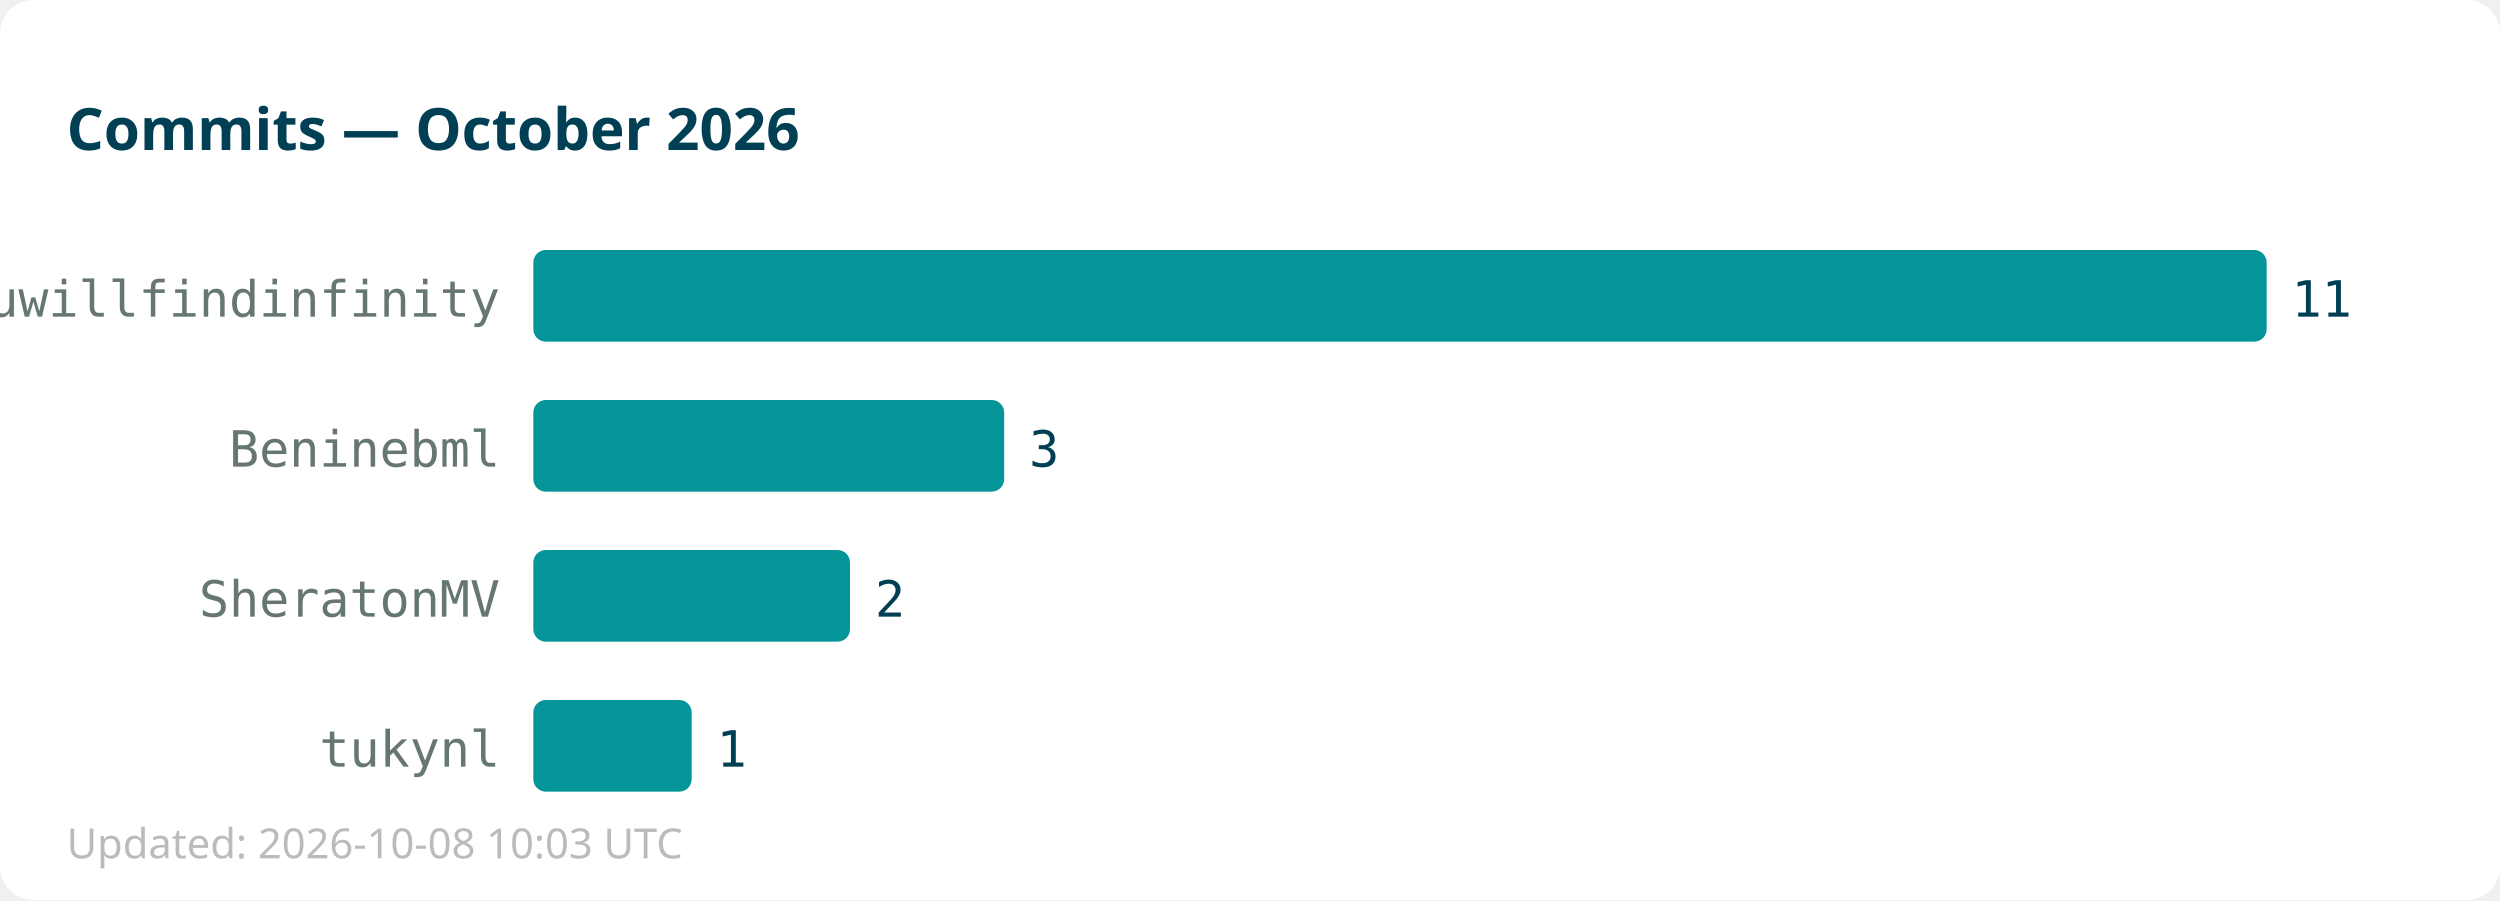
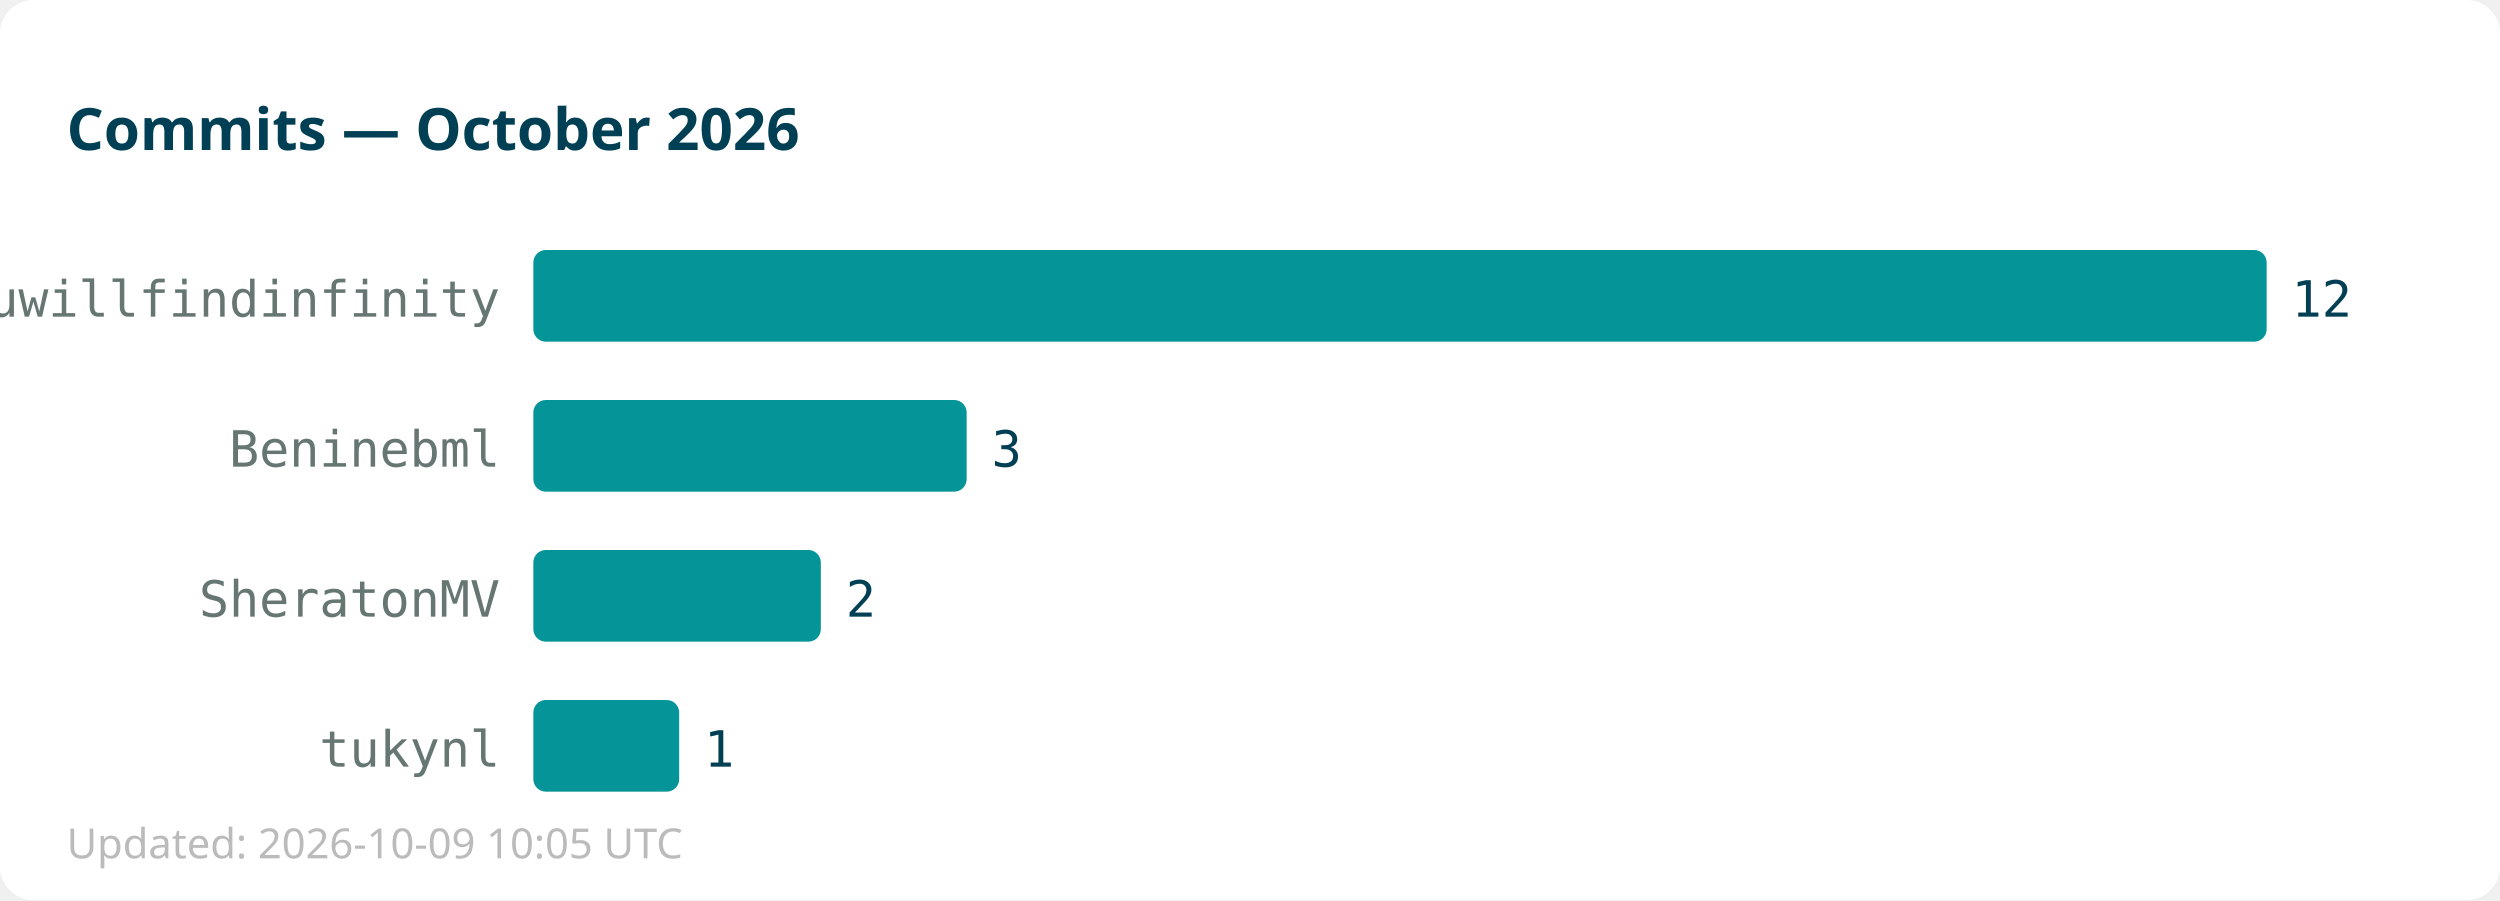
<svg xmlns="http://www.w3.org/2000/svg" width="600" height="216">
  <rect width="600" height="216" fill="#ffffff" rx="8" />
  <text x="16" y="36" font-family="sans-serif" font-size="14" font-weight="bold" fill="#013f54">Commits — October 2026</text>
  <text x="120" y="76" text-anchor="end" font-family="monospace" font-size="12" fill="#667672">youwillfindinfinity</text>
  <rect x="128" y="60" width="416" height="22" fill="#059598" rx="3" />
-   <text x="550" y="76" font-family="monospace" font-size="12" fill="#013f54">11</text>
+   <text x="550" y="76" font-family="monospace" font-size="12" fill="#013f54">12</text>
  <text x="120" y="112" text-anchor="end" font-family="monospace" font-size="12" fill="#667672">Beninebml</text>
-   <rect x="128" y="96" width="113" height="22" fill="#059598" rx="3" />
-   <text x="247" y="112" font-family="monospace" font-size="12" fill="#013f54">3</text>
+   <rect x="128" y="96" width="104" height="22" fill="#059598" rx="3" />
+   <text x="238" y="112" font-family="monospace" font-size="12" fill="#013f54">3</text>
  <text x="120" y="148" text-anchor="end" font-family="monospace" font-size="12" fill="#667672">SheratonMV</text>
-   <rect x="128" y="132" width="76" height="22" fill="#059598" rx="3" />
-   <text x="210" y="148" font-family="monospace" font-size="12" fill="#013f54">2</text>
+   <rect x="128" y="132" width="69" height="22" fill="#059598" rx="3" />
+   <text x="203" y="148" font-family="monospace" font-size="12" fill="#013f54">2</text>
  <text x="120" y="184" text-anchor="end" font-family="monospace" font-size="12" fill="#667672">tukynl</text>
-   <rect x="128" y="168" width="38" height="22" fill="#059598" rx="3" />
-   <text x="172" y="184" font-family="monospace" font-size="12" fill="#013f54">1</text>
-   <text x="16" y="206" font-family="sans-serif" font-size="10" fill="#bbbbbb">Updated: 2026-10-08 10:03 UTC</text>
+   <rect x="128" y="168" width="35" height="22" fill="#059598" rx="3" />
+   <text x="169" y="184" font-family="monospace" font-size="12" fill="#013f54">1</text>
+   <text x="16" y="206" font-family="sans-serif" font-size="10" fill="#bbbbbb">Updated: 2026-10-09 10:05 UTC</text>
</svg>
